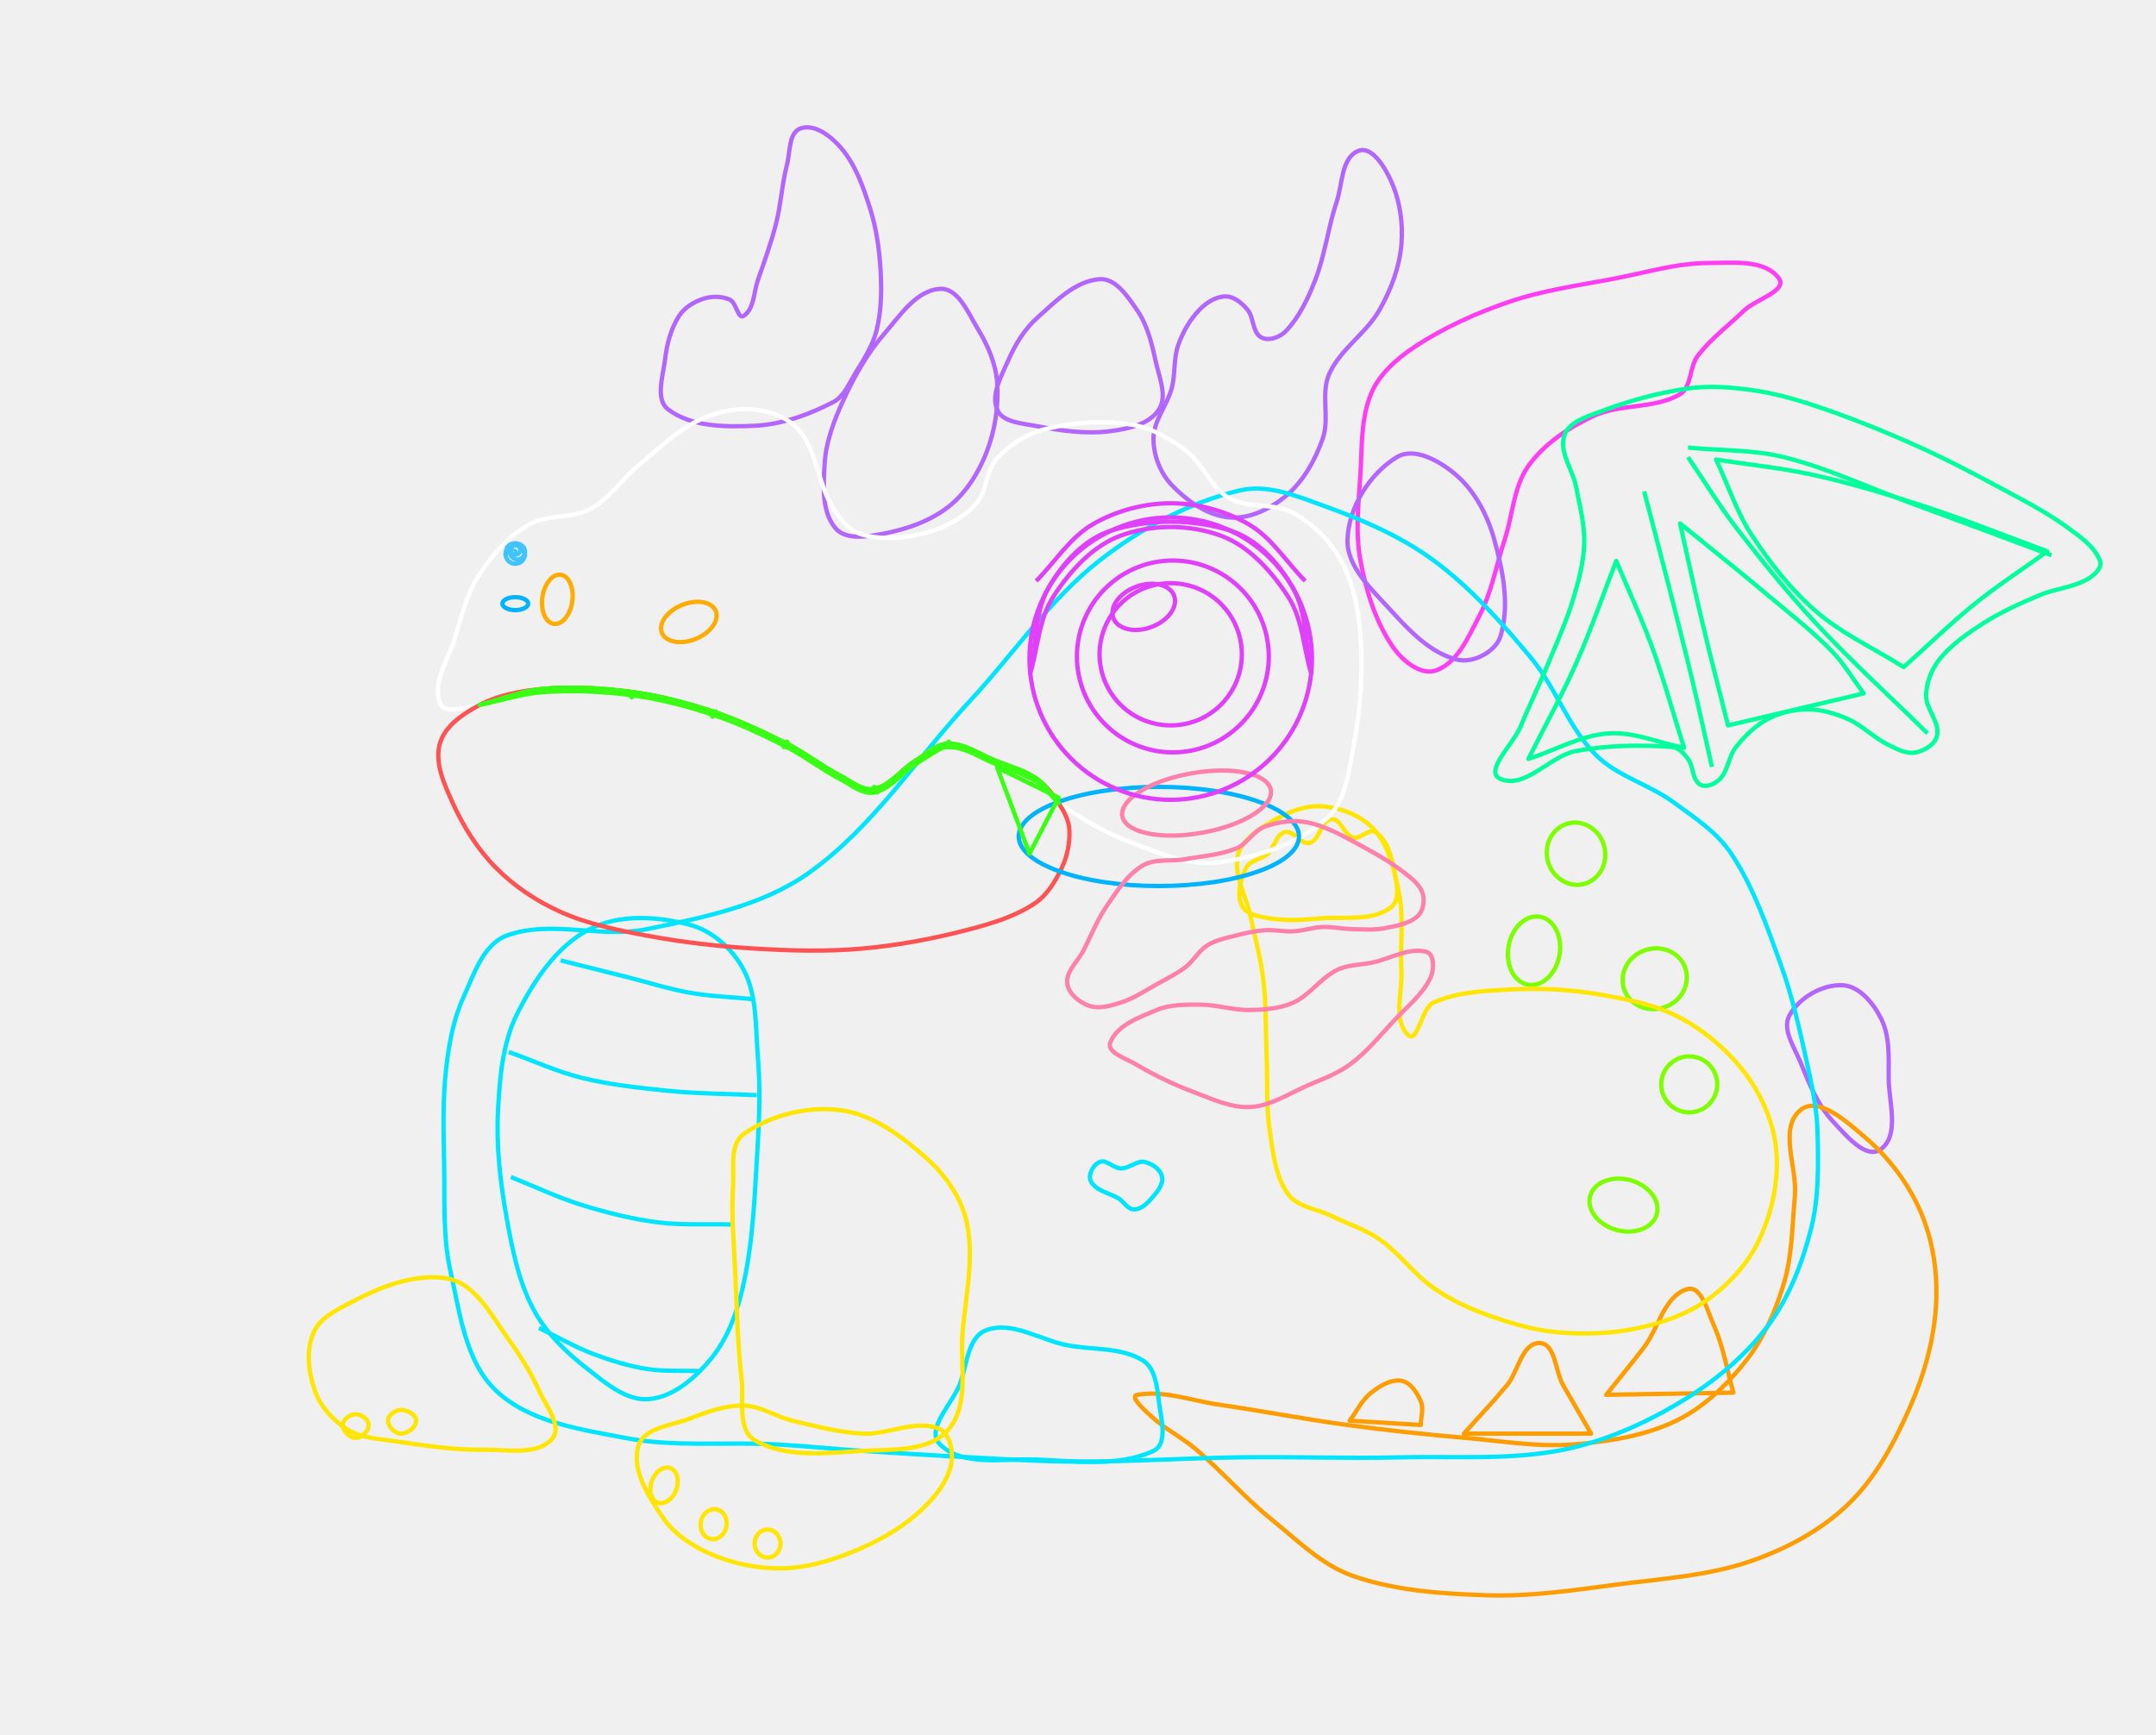
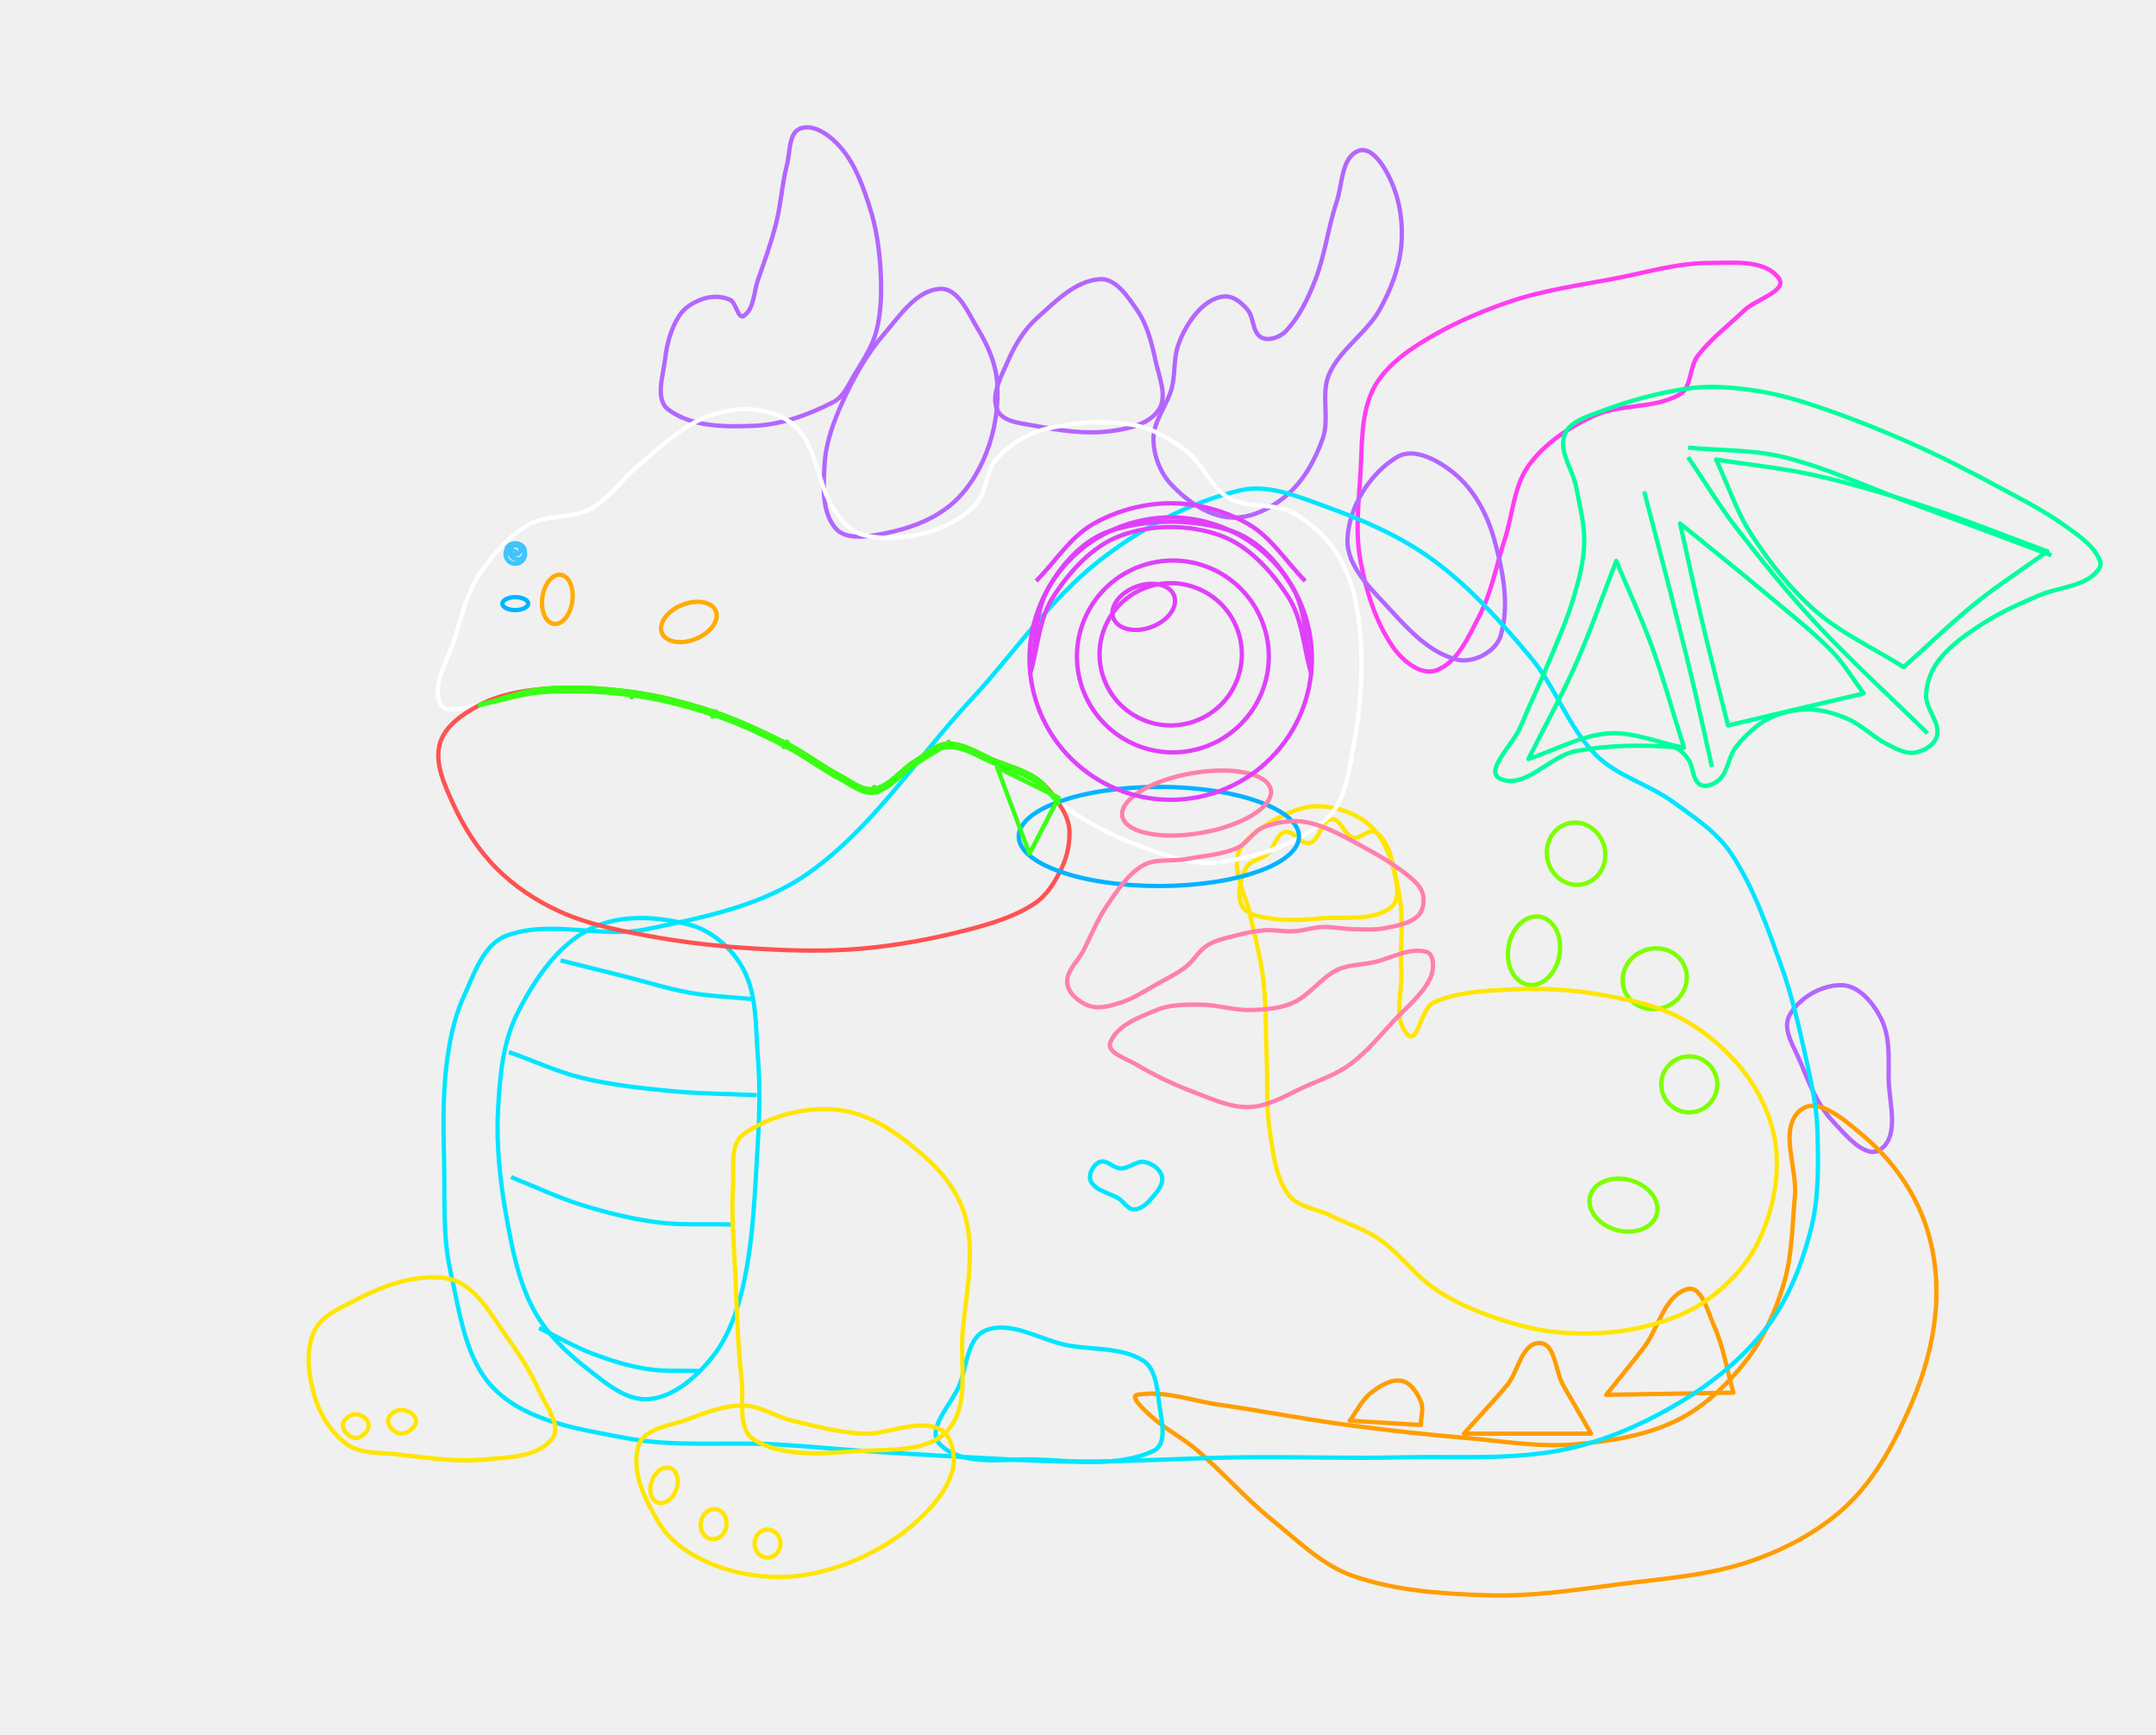
<svg xmlns="http://www.w3.org/2000/svg" width="2000" height="1609" viewBox="0 0 2000 1609">
  <g id="g_wing_back" fill="none" stroke="#ff3df2" stroke-width="4" stroke-linejoin="round">
    <path id="wing_lobe" d="M 1650.0 258.0 C 1658.8 269.7 1628.5 277.9 1618.0 288.0 C 1603.5 301.9 1587.2 314.1 1575.0 330.0 C 1566.9 340.5 1569.5 359.4 1558.0 366.0 C 1534.2 379.7 1502.9 374.3 1478.0 386.0 C 1455.2 396.7 1432.7 411.5 1418.0 432.0 C 1404.1 451.3 1403.4 477.4 1396.0 500.0 C 1388.1 524.0 1383.8 549.6 1372.0 572.0 C 1362.1 590.9 1352.1 614.9 1332.0 622.0 C 1317.6 627.0 1300.6 612.5 1292.0 600.0 C 1275.9 576.5 1267.2 548.0 1262.0 520.0 C 1257.1 493.8 1260.3 466.6 1262.0 440.0 C 1263.6 414.8 1262.2 388.2 1272.0 365.0 C 1279.6 347.0 1295.7 332.8 1312.0 322.0 C 1339.1 304.0 1369.2 290.5 1400.0 280.0 C 1432.3 269.0 1466.5 264.5 1500.0 258.0 C 1528.2 252.5 1556.3 244.0 1585.0 244.0 C 1607.2 244.0 1636.7 240.3 1650.0 258.0 Z" />
  </g>
  <g id="g_spikes" fill="none" stroke="#b366ff" stroke-width="4" stroke-linejoin="round">
    <path id="spike_head_3" d="M 1296.0 424.0 C 1312.1 414.3 1335.7 427.9 1350.0 440.0 C 1367.8 455.0 1379.7 477.5 1386.0 500.0 C 1394.1 529.0 1400.7 561.2 1392.0 590.0 C 1387.6 604.6 1366.8 615.5 1352.0 612.0 C 1327.0 606.1 1307.3 585.0 1290.0 566.0 C 1272.7 547.0 1248.9 525.7 1250.0 500.0 C 1251.3 470.4 1270.6 439.2 1296.0 424.0 Z" />
    <path id="spike_back_1" d="M 1709.0 914.0 C 1724.8 914.6 1737.9 930.8 1745.0 945.0 C 1753.3 961.5 1752.0 981.5 1752.0 1000.0 C 1752.0 1022.1 1762.5 1052.5 1745.0 1066.0 C 1731.3 1076.6 1711.8 1052.7 1700.0 1040.0 C 1685.8 1024.7 1677.9 1004.3 1670.0 985.0 C 1664.4 971.4 1652.9 954.9 1660.0 942.0 C 1669.1 925.5 1690.2 913.3 1709.0 914.0 Z" />
    <path id="horn_left" d="M 743.0 119.0 C 756.1 114.8 771.0 126.6 780.0 137.0 C 793.6 152.7 800.7 173.3 807.0 193.0 C 813.2 212.3 815.9 232.8 817.0 253.0 C 817.9 271.0 817.5 289.5 813.0 307.0 C 809.3 321.4 800.7 334.3 793.0 347.0 C 787.3 356.4 782.7 368.0 773.0 373.0 C 750.4 384.7 725.4 393.8 700.0 395.0 C 672.9 396.2 641.7 396.2 620.0 380.0 C 607.4 370.6 615.2 348.6 617.0 333.0 C 618.6 319.1 622.4 304.8 630.0 293.0 C 635.1 285.1 644.1 279.8 653.0 277.0 C 660.6 274.6 669.7 274.8 677.0 278.0 C 683.1 280.6 684.6 296.8 690.0 293.0 C 699.7 286.3 699.1 271.2 703.0 260.0 C 709.1 242.5 715.5 225.0 720.0 207.0 C 724.5 189.3 725.4 170.7 730.0 153.0 C 733.1 141.3 731.4 122.7 743.0 119.0 Z" />
    <path id="horn_right" d="M 1260.0 140.0 C 1272.5 135.0 1284.4 154.8 1290.0 167.0 C 1298.5 185.4 1301.7 206.8 1300.0 227.0 C 1298.2 248.0 1290.3 268.6 1280.0 287.0 C 1267.6 309.2 1243.3 323.8 1233.0 347.0 C 1224.9 365.4 1233.7 388.1 1227.0 407.0 C 1220.0 426.8 1209.1 446.5 1193.0 460.0 C 1178.5 472.1 1158.8 481.8 1140.0 480.0 C 1119.8 478.1 1101.1 464.7 1087.0 450.0 C 1076.3 438.9 1070.0 422.4 1070.0 407.0 C 1070.0 390.3 1082.7 376.1 1087.0 360.0 C 1090.4 347.0 1088.5 332.7 1093.0 320.0 C 1097.3 307.9 1104.0 296.2 1113.0 287.0 C 1119.3 280.6 1128.1 275.0 1137.0 275.0 C 1144.8 275.0 1151.9 281.1 1157.0 287.0 C 1163.4 294.3 1161.5 308.3 1170.0 313.0 C 1176.9 316.8 1187.6 312.8 1193.0 307.0 C 1205.4 293.9 1213.4 276.8 1220.0 260.0 C 1229.2 236.5 1232.0 210.9 1240.0 187.0 C 1245.4 170.8 1244.2 146.3 1260.0 140.0 Z" />
    <path id="spike_head_1" d="M 872.0 268.0 C 888.9 267.0 898.2 290.5 907.0 305.0 C 916.2 320.1 923.8 337.3 925.0 355.0 C 926.5 376.9 923.0 399.6 915.0 420.0 C 907.6 438.9 896.0 457.4 880.0 470.0 C 863.0 483.4 841.3 490.9 820.0 495.0 C 805.2 497.8 784.7 501.5 775.0 490.0 C 761.9 474.5 763.8 450.2 765.0 430.0 C 766.2 409.9 773.6 390.3 782.0 372.0 C 792.1 350.0 804.1 328.3 820.0 310.0 C 834.6 293.2 849.8 269.3 872.0 268.0 Z" />
    <path id="spike_head_2" d="M 1020.0 259.0 C 1035.1 257.9 1046.4 275.5 1055.0 288.0 C 1064.4 301.7 1068.5 318.7 1072.0 335.0 C 1075.2 349.7 1083.2 367.4 1075.0 380.0 C 1066.1 393.8 1046.3 397.9 1030.0 400.0 C 1006.8 403.0 983.0 399.4 960.0 395.0 C 947.5 392.6 929.9 391.7 925.0 380.0 C 919.1 365.8 928.9 349.1 935.0 335.0 C 941.4 320.3 950.0 305.7 962.0 295.0 C 979.0 279.8 997.3 260.7 1020.0 259.0 Z" />
  </g>
  <g id="g_tail" fill="none" stroke="#ff9d00" stroke-width="4" stroke-linejoin="round">
    <path id="tail" d="M 1055.0 1294.0 C 1079.8 1289.6 1105.1 1299.4 1130.0 1303.0 C 1170.1 1308.8 1209.9 1316.6 1250.0 1322.0 C 1286.6 1326.9 1323.3 1330.9 1360.0 1334.0 C 1393.3 1336.9 1426.7 1342.7 1460.0 1340.0 C 1492.4 1337.3 1525.8 1332.2 1555.0 1318.0 C 1580.7 1305.5 1602.4 1284.5 1620.0 1262.0 C 1636.4 1241.0 1647.4 1215.6 1655.0 1190.0 C 1662.6 1164.2 1662.5 1136.8 1665.0 1110.0 C 1667.5 1083.4 1649.6 1047.3 1670.0 1030.0 C 1686.5 1016.0 1713.5 1041.0 1730.0 1055.0 C 1752.2 1073.8 1770.6 1098.3 1782.0 1125.0 C 1793.2 1151.4 1797.6 1181.3 1796.0 1210.0 C 1794.2 1242.6 1785.1 1275.1 1772.0 1305.0 C 1757.8 1337.5 1740.5 1370.2 1715.0 1395.0 C 1690.0 1419.3 1657.9 1436.5 1625.0 1448.0 C 1585.1 1461.9 1542.0 1464.5 1500.0 1470.0 C 1460.2 1475.2 1420.1 1481.3 1380.0 1480.0 C 1337.9 1478.6 1294.7 1475.9 1255.0 1462.0 C 1226.3 1452.0 1203.7 1429.1 1180.0 1410.0 C 1155.2 1390.0 1134.2 1365.7 1110.0 1345.0 C 1096.8 1333.7 1080.8 1325.8 1068.0 1314.0 C 1062.2 1308.6 1047.2 1295.4 1055.0 1294.0 Z" />
    <path id="tail_spike_1" d="M 1252.0 1318.0 C 1258.7 1309.3 1263.3 1298.7 1272.0 1292.0 C 1279.9 1285.9 1290.1 1279.3 1300.0 1281.0 C 1308.6 1282.5 1314.5 1292.0 1318.0 1300.0 C 1320.9 1306.7 1318.0 1314.7 1318.0 1322.0 C 1296.0 1320.7 1274.0 1319.3 1252.0 1318.0 Z" />
    <path id="tail_spike_2" d="M 1358.0 1330.0 C 1371.3 1315.0 1385.2 1300.4 1398.0 1285.0 C 1408.5 1272.4 1411.6 1246.0 1428.0 1246.0 C 1442.9 1246.0 1442.6 1272.0 1450.0 1285.0 C 1458.6 1300.0 1467.3 1315.0 1476.0 1330.0 C 1436.7 1330.0 1397.3 1330.0 1358.0 1330.0 Z" />
    <path id="tail_spike_3" d="M 1490.0 1294.0 C 1501.7 1279.3 1513.6 1264.9 1525.0 1250.0 C 1538.6 1232.2 1543.6 1202.6 1565.0 1196.0 C 1578.4 1191.9 1584.2 1217.2 1590.0 1230.0 C 1598.8 1249.6 1602.0 1271.3 1608.0 1292.0 C 1568.7 1292.7 1529.3 1293.3 1490.0 1294.0 Z" />
  </g>
  <g id="g_body" fill="none" stroke="#00e5ff" stroke-width="4" stroke-linejoin="round">
    <path id="body" d="M 1150.0 455.0 C 1176.4 448.7 1204.5 460.8 1230.0 470.0 C 1265.1 482.7 1300.0 497.9 1330.0 520.0 C 1364.2 545.2 1392.8 577.4 1420.0 610.0 C 1443.1 637.7 1454.7 674.3 1480.0 700.0 C 1499.7 720.0 1529.3 727.4 1552.0 744.0 C 1571.5 758.2 1592.7 771.9 1606.0 792.0 C 1626.8 823.4 1639.2 859.7 1652.0 895.0 C 1662.6 924.2 1669.3 954.7 1676.0 985.0 C 1680.7 1006.4 1685.4 1028.1 1686.0 1050.0 C 1686.8 1080.1 1687.4 1110.9 1680.0 1140.0 C 1671.9 1171.8 1659.7 1203.7 1640.0 1230.0 C 1618.7 1258.3 1590.3 1281.7 1560.0 1300.0 C 1526.1 1320.5 1488.8 1337.2 1450.0 1345.0 C 1400.9 1354.8 1350.0 1350.8 1300.0 1352.0 C 1250.0 1353.2 1200.0 1351.3 1150.0 1352.0 C 1100.0 1352.7 1050.0 1356.0 1000.0 1356.0 C 966.6 1356.0 933.3 1353.7 900.0 1352.0 C 866.6 1350.3 833.3 1348.2 800.0 1346.0 C 773.3 1344.2 746.7 1341.5 720.0 1340.0 C 673.4 1337.5 625.9 1342.8 580.0 1334.0 C 538.2 1326.0 490.9 1319.4 460.0 1290.0 C 431.6 1263.0 426.7 1218.3 418.0 1180.0 C 410.6 1147.4 412.7 1113.4 412.0 1080.0 C 411.4 1050.0 410.5 1019.8 414.0 990.0 C 416.6 967.8 420.7 945.3 430.0 925.0 C 439.7 903.9 448.2 876.1 470.0 868.0 C 510.7 852.9 557.5 870.8 600.0 862.0 C 651.8 851.3 706.8 840.5 750.0 810.0 C 809.7 767.8 850.2 703.5 900.0 650.0 C 940.2 606.8 973.5 556.3 1020.0 520.0 C 1058.2 490.2 1102.9 466.2 1150.0 455.0 Z" />
    <path id="belly" d="M 547.0 862.0 C 574.6 847.8 610.0 850.0 640.0 858.0 C 661.0 863.6 680.0 880.7 690.0 900.0 C 702.4 924.0 700.8 953.1 703.0 980.0 C 705.2 1006.6 704.6 1033.4 703.0 1060.0 C 700.3 1103.5 699.2 1147.4 690.0 1190.0 C 684.7 1214.8 676.0 1240.3 660.0 1260.0 C 645.4 1277.9 625.0 1296.0 602.0 1298.0 C 580.9 1299.8 561.7 1283.0 545.0 1270.0 C 525.4 1254.8 506.7 1236.8 495.0 1215.0 C 481.1 1189.0 475.2 1159.1 470.0 1130.0 C 464.1 1097.1 460.2 1063.4 462.0 1030.0 C 463.6 999.4 466.2 967.3 480.0 940.0 C 495.5 909.4 516.5 877.6 547.0 862.0 Z" />
    <path id="belly_under" d="M 915.0 1234.0 C 938.9 1225.2 965.0 1243.2 990.0 1248.0 C 1013.4 1252.5 1039.7 1249.6 1060.0 1262.0 C 1071.6 1269.1 1073.4 1286.5 1075.0 1300.0 C 1076.8 1315.3 1084.0 1339.4 1070.0 1346.0 C 1036.7 1361.6 996.7 1355.1 960.0 1354.0 C 930.3 1353.1 893.2 1360.9 872.0 1340.0 C 858.3 1326.5 882.7 1302.9 890.0 1285.0 C 897.1 1267.5 897.2 1240.6 915.0 1234.0 Z" />
    <path id="belly_stripe_1" d="M 520.0 891.0 C 540.0 896.0 560.0 901.0 580.0 906.0 C 600.0 911.0 619.7 917.4 640.0 921.0 C 659.5 924.4 679.3 925.0 699.0 927.0" />
    <path id="belly_stripe_2" d="M 472.0 976.0 C 494.7 984.0 516.6 994.3 540.0 1000.0 C 566.2 1006.4 593.2 1009.3 620.0 1012.0 C 647.2 1014.7 674.7 1014.7 702.0 1016.0" />
    <path id="belly_stripe_3" d="M 474.0 1092.0 C 496.0 1100.7 517.4 1111.0 540.0 1118.0 C 562.9 1125.1 586.3 1130.9 610.0 1134.0 C 632.5 1136.9 655.3 1135.3 678.0 1136.0" />
    <path id="belly_stripe_4" d="M 500.0 1232.0 C 516.7 1240.0 532.7 1249.4 550.0 1256.0 C 566.2 1262.1 582.9 1267.3 600.0 1270.0 C 616.5 1272.6 633.3 1271.3 650.0 1272.0" />
    <path id="heart" d="M 1038.0 1112.0 C 1029.3 1106.7 1016.8 1105.0 1012.0 1096.0 C 1008.9 1090.2 1014.0 1080.6 1020.0 1078.0 C 1026.4 1075.3 1033.0 1084.0 1040.0 1084.0 C 1047.6 1084.0 1054.6 1076.4 1062.0 1078.0 C 1068.9 1079.5 1076.8 1085.0 1078.0 1092.0 C 1079.3 1099.3 1072.9 1106.4 1068.0 1112.0 C 1063.9 1116.8 1058.3 1122.0 1052.0 1122.0 C 1046.3 1122.0 1042.7 1115.3 1038.0 1112.0 Z" />
  </g>
  <g id="g_spots" fill="none" stroke="#7dff00" stroke-width="4" stroke-linejoin="round">
    <path id="spot_1" d="M 1435.9 799.0 C 1433.2 789.0 1435.7 778.4 1442.5 771.2 C 1449.2 764.1 1459.1 761.4 1468.5 764.2 C 1477.9 767.1 1485.4 775.0 1488.1 785.0 C 1490.8 795.0 1488.3 805.6 1481.5 812.8 C 1474.8 819.9 1464.9 822.6 1455.5 819.8 C 1446.1 816.9 1438.6 809.0 1435.9 799.0 Z" />
    <path id="spot_2" d="M 1399.4 877.8 C 1401.3 866.6 1407.7 857.0 1416.0 852.6 C 1424.3 848.3 1433.3 849.9 1439.6 856.8 C 1446.0 863.7 1448.6 874.9 1446.6 886.2 C 1444.7 897.4 1438.3 907.0 1430.0 911.4 C 1421.7 915.7 1412.7 914.1 1406.4 907.2 C 1400.0 900.3 1397.4 889.1 1399.4 877.8 Z" />
    <path id="spot_3" d="M 1506.8 918.3 C 1503.4 908.9 1505.6 898.2 1512.6 890.3 C 1519.6 882.5 1530.4 878.6 1540.8 880.1 C 1551.2 881.6 1559.8 888.3 1563.2 897.7 C 1566.6 907.1 1564.4 917.8 1557.4 925.7 C 1550.4 933.5 1539.6 937.4 1529.2 935.9 C 1518.8 934.4 1510.2 927.7 1506.8 918.3 Z" />
    <path id="spot_4" d="M 1541.0 1006.0 C 1541.0 996.7 1546.0 988.1 1554.0 983.5 C 1562.0 978.8 1572.0 978.8 1580.0 983.5 C 1588.0 988.1 1593.0 996.7 1593.0 1006.0 C 1593.0 1015.3 1588.0 1023.9 1580.0 1028.5 C 1572.0 1033.2 1562.0 1033.2 1554.0 1028.5 C 1546.0 1023.9 1541.0 1015.3 1541.0 1006.0 Z" />
    <path id="spot_5" d="M 1475.1 1109.7 C 1477.3 1101.4 1485.3 1095.4 1495.9 1093.8 C 1506.6 1092.2 1518.4 1095.4 1526.8 1102.1 C 1535.3 1108.8 1539.1 1118.0 1536.9 1126.3 C 1534.7 1134.6 1526.7 1140.6 1516.1 1142.2 C 1505.4 1143.8 1493.6 1140.6 1485.2 1133.9 C 1476.7 1127.2 1472.9 1118.0 1475.1 1109.7 Z" />
  </g>
  <g id="g_legs" fill="none" stroke="#ffe500" stroke-width="4" stroke-linejoin="round">
-     <path id="foot_front_far" d="M 291.0 1236.0 C 297.8 1221.1 315.5 1213.6 330.0 1206.0 C 347.9 1196.7 367.1 1188.8 387.0 1186.0 C 401.3 1184.0 417.9 1184.1 430.0 1192.0 C 447.5 1203.4 457.9 1223.1 470.0 1240.0 C 481.3 1255.8 492.1 1272.2 500.0 1290.0 C 506.3 1304.2 522.4 1323.5 512.0 1335.0 C 497.9 1350.5 470.9 1344.7 450.0 1345.0 C 421.9 1345.4 393.8 1341.1 366.0 1337.0 C 351.0 1334.8 334.8 1334.1 322.0 1326.0 C 308.8 1317.6 297.1 1304.8 292.0 1290.0 C 286.1 1273.0 283.6 1252.4 291.0 1236.0 Z" />
+     <path id="foot_front_far" d="M 291.0 1236.0 C 297.4 1220.9 315.5 1213.6 330.0 1206.0 C 347.9 1196.7 367.1 1188.8 387.0 1186.0 C 401.3 1184.0 417.9 1184.1 430.0 1192.0 C 447.5 1203.4 457.9 1223.1 470.0 1240.0 C 481.3 1255.8 492.1 1272.2 500.0 1290.0 C 506.3 1304.2 521.6 1322.8 512.0 1335.0 C 498.7 1352.0 471.5 1351.9 450.0 1354.0 C 422.1 1356.7 393.9 1352.0 366.0 1349.0 C 351.1 1347.4 334.2 1348.7 322.0 1340.0 C 307.6 1329.7 297.1 1313.0 292.0 1296.0 C 286.3 1276.8 283.2 1254.4 291.0 1236.0 Z" />
    <path id="toe_far_1" d="M 318.0 1322.0 C 318.0 1316.8 324.8 1312.0 330.0 1312.0 C 335.2 1312.0 342.0 1316.8 342.0 1322.0 C 342.0 1327.7 335.7 1334.0 330.0 1334.0 C 324.3 1334.0 318.0 1327.7 318.0 1322.0 Z" />
    <path id="toe_far_2" d="M 360.0 1318.0 C 360.0 1312.8 366.8 1308.0 372.0 1308.0 C 377.7 1308.0 386.0 1312.3 386.0 1318.0 C 386.0 1324.1 378.1 1330.0 372.0 1330.0 C 366.3 1330.0 360.0 1323.7 360.0 1318.0 Z" />
    <path id="leg_front_near" d="M 690.0 1052.0 C 715.3 1034.3 749.4 1025.9 780.0 1030.0 C 810.3 1034.1 837.2 1054.6 860.0 1075.0 C 877.5 1090.7 892.3 1112.0 897.0 1135.0 C 903.7 1167.7 896.0 1201.8 893.0 1235.0 C 890.3 1265.5 899.7 1302.5 880.0 1326.0 C 862.3 1347.1 827.4 1344.5 800.0 1346.0 C 766.6 1347.9 728.9 1353.0 700.0 1336.0 C 683.6 1326.3 690.2 1299.0 688.0 1280.0 C 684.2 1246.8 683.5 1213.4 682.0 1180.0 C 680.8 1153.4 678.3 1126.6 680.0 1100.0 C 681.0 1083.7 676.6 1061.4 690.0 1052.0 Z" />
-     <path id="paw_front_near" d="M 592.0 1342.0 C 596.8 1324.4 623.0 1322.6 640.0 1316.0 C 656.0 1309.8 672.9 1303.6 690.0 1304.0 C 705.7 1304.3 719.7 1314.4 735.0 1318.0 C 756.4 1323.1 778.0 1328.9 800.0 1330.0 C 823.4 1331.2 848.0 1317.0 870.0 1325.0 C 881.6 1329.2 885.0 1348.0 882.0 1360.0 C 877.5 1377.9 863.9 1392.9 850.0 1405.0 C 832.5 1420.2 811.5 1431.4 790.0 1440.0 C 769.4 1448.3 747.2 1454.7 725.0 1455.0 C 702.9 1455.3 680.3 1450.7 660.0 1442.0 C 642.7 1434.6 625.6 1423.5 615.0 1408.0 C 601.9 1388.7 585.9 1364.5 592.0 1342.0 Z" />
+     <path id="paw_front_near" d="M 592.0 1342.0 C 597.0 1324.5 623.0 1322.6 640.0 1316.0 C 656.0 1309.8 672.9 1303.6 690.0 1304.0 C 705.7 1304.3 719.7 1314.4 735.0 1318.0 C 756.4 1323.1 778.0 1328.9 800.0 1330.0 C 823.4 1331.2 848.1 1316.7 870.0 1325.0 C 882.3 1329.7 886.7 1349.1 884.0 1362.0 C 880.0 1380.8 866.0 1396.9 852.0 1410.0 C 834.7 1426.2 813.8 1438.9 792.0 1448.0 C 770.9 1456.8 747.9 1462.7 725.0 1463.0 C 702.3 1463.3 678.9 1459.1 658.0 1450.0 C 640.1 1442.3 622.2 1430.6 612.0 1414.0 C 599.0 1392.7 585.2 1366.0 592.0 1342.0 Z" />
    <path id="toe_near_1" d="M 604.7 1373.9 C 607.9 1365.1 615.6 1359.8 621.8 1362.0 C 628.0 1364.3 630.5 1373.3 627.3 1382.1 C 624.1 1390.9 616.4 1396.2 610.2 1394.0 C 604.0 1391.7 601.5 1382.7 604.7 1373.9 Z" />
    <path id="toe_near_2" d="M 650.2 1411.9 C 651.5 1404.3 657.9 1399.1 664.4 1400.2 C 671.0 1401.4 675.2 1408.5 673.8 1416.1 C 672.5 1423.7 666.1 1428.9 659.6 1427.8 C 653.0 1426.6 648.8 1419.5 650.2 1411.9 Z" />
    <path id="toe_near_3" d="M 700.0 1432.0 C 700.0 1424.8 705.4 1419.0 712.0 1419.0 C 718.6 1419.0 724.0 1424.8 724.0 1432.0 C 724.0 1439.2 718.6 1445.0 712.0 1445.0 C 705.4 1445.0 700.0 1439.2 700.0 1432.0 Z" />
    <path id="hind_leg" d="M 1480.0 922.0 C 1507.4 926.6 1535.7 931.6 1560.0 945.0 C 1584.2 958.3 1606.1 977.4 1622.0 1000.0 C 1636.3 1020.4 1646.3 1045.2 1648.0 1070.0 C 1649.8 1097.1 1643.5 1125.4 1632.0 1150.0 C 1621.8 1171.9 1604.5 1190.8 1585.0 1205.0 C 1566.1 1218.9 1542.9 1226.9 1520.0 1232.0 C 1495.6 1237.4 1469.9 1238.1 1445.0 1236.0 C 1422.8 1234.1 1401.0 1227.5 1380.0 1220.0 C 1362.4 1213.7 1345.3 1205.7 1330.0 1195.0 C 1311.6 1182.1 1298.3 1162.9 1280.0 1150.0 C 1266.4 1140.4 1250.0 1135.4 1235.0 1128.0 C 1221.6 1121.4 1203.8 1120.0 1195.0 1108.0 C 1183.1 1091.7 1181.1 1069.9 1178.0 1050.0 C 1174.4 1026.9 1176.0 1003.3 1175.0 980.0 C 1174.0 956.7 1174.7 933.2 1172.0 910.0 C 1169.7 889.7 1164.2 870.0 1160.0 850.0 C 1156.2 831.6 1144.7 813.5 1148.0 795.0 C 1150.3 781.8 1163.5 772.0 1175.0 765.0 C 1190.0 755.8 1207.4 747.1 1225.0 748.0 C 1243.2 748.9 1262.9 756.4 1275.0 770.0 C 1289.2 786.0 1294.0 809.0 1298.0 830.0 C 1302.4 852.9 1298.6 876.7 1300.0 900.0 C 1301.2 920.1 1291.8 945.8 1306.0 960.0 C 1315.1 969.1 1318.3 935.2 1330.0 930.0 C 1351.6 920.3 1376.4 919.3 1400.0 918.0 C 1426.7 916.6 1453.7 917.6 1480.0 922.0 Z" />
    <path id="hind_toes" d="M 1152.0 840.0 C 1147.0 829.4 1150.7 815.5 1156.0 805.0 C 1159.6 797.9 1170.1 797.4 1176.0 792.0 C 1182.3 786.2 1183.7 774.1 1192.0 772.0 C 1200.1 769.9 1206.9 784.2 1215.0 782.0 C 1224.5 779.3 1225.2 761.2 1235.0 760.0 C 1243.7 758.9 1246.6 774.5 1255.0 777.0 C 1261.9 779.0 1270.0 768.0 1276.0 772.0 C 1285.4 778.3 1289.8 790.9 1292.0 802.0 C 1294.6 815.1 1300.7 834.0 1290.0 842.0 C 1272.4 855.1 1246.8 850.1 1225.0 852.0 C 1209.4 853.4 1193.5 854.5 1178.0 852.0 C 1168.6 850.5 1156.0 848.6 1152.0 840.0 Z" />
  </g>
  <g id="g_wing" fill="none" stroke="#00ff9d" stroke-width="4" stroke-linejoin="round">
    <path id="wing_main" d="M 1451.1 404.1 C 1455.1 391.4 1471.9 386.6 1484.4 381.9 C 1510.7 371.9 1538.1 364.4 1565.9 360.4 C 1585.5 357.6 1605.6 359.2 1625.2 361.9 C 1645.4 364.7 1665.1 370.2 1684.4 376.7 C 1714.6 386.8 1744.2 398.6 1773.3 411.5 C 1801.1 423.8 1828.1 437.8 1854.8 452.2 C 1876.3 463.8 1898.1 474.9 1917.8 489.3 C 1929.5 497.8 1942.9 506.9 1948.1 520.4 C 1950.6 526.8 1942.3 534.0 1936.3 537.4 C 1922.7 545.1 1906.3 546.1 1891.9 552.2 C 1874.1 559.7 1856.3 567.7 1840.0 578.1 C 1825.2 587.6 1810.3 597.8 1799.3 611.5 C 1791.9 620.8 1787.1 632.9 1786.7 644.8 C 1786.3 657.6 1799.3 669.3 1797.0 681.9 C 1795.5 690.3 1785.4 696.5 1777.0 698.1 C 1768.2 699.8 1759.1 694.7 1751.1 690.7 C 1738.0 684.2 1727.5 672.9 1714.1 667.0 C 1702.5 661.9 1689.7 658.1 1677.0 658.1 C 1664.3 658.1 1651.2 661.1 1640.0 667.0 C 1628.4 673.1 1618.6 682.7 1610.4 693.0 C 1603.5 701.6 1603.2 714.6 1595.6 722.6 C 1591.1 727.2 1582.5 731.2 1577.0 727.8 C 1569.6 723.2 1571.1 711.1 1565.9 704.1 C 1562.2 699.2 1557.3 693.4 1551.1 693.0 C 1521.5 690.9 1491.4 691.3 1462.2 696.7 C 1437.6 701.3 1414.8 732.5 1391.9 722.6 C 1376.1 715.8 1403.8 690.3 1410.4 674.4 C 1418.6 654.5 1428.1 635.1 1436.3 615.2 C 1444.4 595.6 1453.2 576.2 1459.3 555.9 C 1464.4 539.0 1469.1 521.7 1469.6 504.1 C 1470.1 486.6 1465.4 469.4 1462.2 452.2 C 1459.2 436.0 1446.1 419.8 1451.1 404.1 Z" />
    <path id="wing_membrane_1" d="M 1499.3 520.4 C 1510.4 547.1 1522.7 573.2 1532.6 600.4 C 1543.7 631.1 1552.3 662.6 1562.2 693.7 C 1538.8 689.3 1515.7 678.7 1491.9 680.4 C 1466.0 682.3 1442.5 696.2 1417.8 704.1 C 1432.6 674.5 1448.8 645.5 1462.2 615.2 C 1476.0 584.2 1486.9 552.0 1499.3 520.4 Z" />
    <path id="wing_membrane_2" d="M 1558.5 485.6 C 1585.7 507.8 1613.2 529.6 1640.0 552.2 C 1660.1 569.1 1681.0 585.3 1699.3 604.1 C 1710.7 615.8 1719.0 630.2 1728.9 643.3 C 1707.9 648.2 1686.9 653.1 1665.9 658.1 C 1644.9 663.0 1624.0 668.0 1603.0 673.0 C 1595.1 641.4 1586.8 609.8 1579.3 578.1 C 1572.0 547.4 1565.4 516.4 1558.5 485.6 Z" />
    <path id="wing_membrane_3" d="M 1591.9 426.3 C 1622.7 431.2 1653.9 434.2 1684.4 441.1 C 1719.5 449.0 1753.9 459.5 1788.1 470.7 C 1825.6 483.0 1862.2 497.9 1899.3 511.5 C 1877.1 527.5 1854.0 542.4 1832.6 559.6 C 1809.4 578.3 1788.1 599.1 1765.9 618.9 C 1738.7 601.6 1708.7 588.1 1684.4 567.0 C 1661.3 546.9 1642.0 522.3 1625.2 496.7 C 1610.9 475.0 1603.0 449.8 1591.9 426.3 Z" />
    <path id="wing_bone_1" d="M 1525.2 455.9 C 1532.6 484.3 1540.1 512.7 1547.4 541.1 C 1554.9 570.7 1562.5 600.3 1569.6 630.0 C 1576.1 657.1 1581.9 684.3 1588.1 711.5" />
    <path id="wing_bone_2" d="M 1565.9 424.1 C 1580.7 445.8 1594.4 468.4 1610.4 489.3 C 1633.9 519.8 1658.2 549.9 1684.4 578.1 C 1717.5 613.7 1753.5 646.3 1788.1 680.4" />
    <path id="wing_bone_3" d="M 1565.9 415.2 C 1595.5 418.2 1625.9 416.9 1654.8 424.1 C 1695.6 434.3 1733.9 452.5 1773.3 467.0 C 1816.6 482.9 1859.8 499.1 1903.0 515.2" />
  </g>
  <g id="g_head" fill="none" stroke="#ffffff" stroke-width="4" stroke-linejoin="round">
    <path id="head" d="M 408.0 652.0 C 400.9 632.7 416.0 611.6 422.0 592.0 C 428.0 572.2 432.8 551.4 444.0 534.0 C 455.9 515.6 471.2 498.2 490.0 487.0 C 507.2 476.8 530.4 481.5 548.0 472.0 C 565.4 462.6 576.7 444.6 592.0 432.0 C 610.0 417.2 627.0 400.1 648.0 390.0 C 663.9 382.3 682.4 378.1 700.0 380.0 C 715.4 381.6 732.3 387.9 742.0 400.0 C 757.9 419.8 758.9 448.3 772.0 470.0 C 778.6 480.9 787.7 492.6 800.0 496.0 C 819.3 501.3 840.7 499.2 860.0 494.0 C 876.7 489.5 893.1 480.6 905.0 468.0 C 915.8 456.5 914.2 436.6 925.0 425.0 C 936.9 412.2 953.0 402.2 970.0 398.0 C 995.9 391.6 1023.6 389.9 1050.0 394.0 C 1068.3 396.8 1085.2 406.9 1100.0 418.0 C 1115.8 429.9 1122.9 452.1 1140.0 462.0 C 1157.8 472.3 1182.1 466.0 1200.0 476.0 C 1218.1 486.1 1234.1 501.8 1244.0 520.0 C 1255.5 541.2 1260.3 566.0 1262.0 590.0 C 1264.4 623.3 1262.2 657.2 1256.0 690.0 C 1251.4 714.5 1248.8 743.6 1230.0 760.0 C 1203.0 783.6 1165.6 795.6 1130.0 800.0 C 1102.9 803.3 1075.6 791.5 1050.0 782.0 C 1025.8 773.0 1003.4 759.4 982.0 745.0 C 973.4 739.2 969.6 727.8 961.0 722.0 C 949.8 714.5 936.5 710.9 924.0 706.0 C 909.5 700.3 895.6 690.0 880.0 690.0 C 868.4 690.0 858.9 700.0 849.0 706.0 C 835.9 714.0 826.0 728.9 811.0 732.0 C 800.1 734.2 789.8 725.1 780.0 720.0 C 762.7 711.1 747.4 698.8 730.0 690.0 C 707.6 678.7 684.8 667.9 661.0 660.0 C 636.6 651.9 611.5 645.4 586.0 642.0 C 559.2 638.4 531.9 636.7 505.0 639.0 C 484.5 640.7 465.4 651.3 445.0 654.0 C 432.8 655.6 412.3 663.6 408.0 652.0 Z" />
  </g>
  <g id="g_jaw" fill="none" stroke="#ff5252" stroke-width="4" stroke-linejoin="round">
    <path id="jaw" d="M 445.0 654.0 C 463.2 644.4 484.5 640.7 505.0 639.0 C 531.9 636.7 559.2 638.4 586.0 642.0 C 611.5 645.4 636.6 651.9 661.0 660.0 C 684.8 667.9 707.6 678.7 730.0 690.0 C 747.4 698.8 762.7 711.1 780.0 720.0 C 789.8 725.1 800.1 734.2 811.0 732.0 C 826.0 728.9 835.9 714.0 849.0 706.0 C 858.9 700.0 868.4 690.0 880.0 690.0 C 895.6 690.0 909.5 700.3 924.0 706.0 C 936.5 710.9 949.8 714.5 961.0 722.0 C 969.6 727.8 976.4 736.3 982.0 745.0 C 986.9 752.5 991.6 761.0 992.0 770.0 C 992.6 781.9 990.1 794.2 985.0 805.0 C 979.1 817.5 971.5 830.3 960.0 838.0 C 942.1 850.0 920.8 856.5 900.0 862.0 C 867.2 870.6 833.7 877.0 800.0 880.0 C 766.8 883.0 733.3 882.0 700.0 880.0 C 666.5 878.0 633.0 874.2 600.0 868.0 C 572.8 862.9 545.2 857.3 520.0 846.0 C 497.9 836.1 477.0 822.2 460.0 805.0 C 443.1 787.9 429.9 766.9 420.0 745.0 C 412.3 727.9 403.0 708.1 408.0 690.0 C 412.6 673.4 429.8 662.0 445.0 654.0 Z" />
  </g>
  <g id="g_cheek" fill="none" stroke="#00b3ff" stroke-width="4" stroke-linejoin="round">
    <path id="cheek_puff" d="M 945.0 776.0 C 945.0 763.8 958.7 752.1 983.1 743.5 C 1007.5 734.8 1040.5 730.0 1075.0 730.0 C 1109.5 730.0 1142.5 734.8 1166.9 743.5 C 1191.3 752.1 1205.0 763.8 1205.0 776.0 C 1205.0 788.2 1191.3 799.9 1166.9 808.5 C 1142.5 817.2 1109.5 822.0 1075.0 822.0 C 1040.5 822.0 1007.5 817.2 983.1 808.5 C 958.7 799.9 945.0 788.2 945.0 776.0 Z" />
    <path id="cheek_puff_far" d="M 466.0 560.0 C 466.0 558.4 467.3 556.9 469.5 555.8 C 471.8 554.6 474.8 554.0 478.0 554.0 C 481.2 554.0 484.2 554.6 486.5 555.8 C 488.7 556.9 490.0 558.4 490.0 560.0 C 490.0 561.6 488.7 563.1 486.5 564.2 C 484.2 565.4 481.2 566.0 478.0 566.0 C 474.8 566.0 471.8 565.4 469.5 564.2 C 467.3 563.1 466.0 561.6 466.0 560.0 Z" />
  </g>
  <g id="g_marks" fill="none" stroke="#ff80ab" stroke-width="4" stroke-linejoin="round">
    <path id="kiss_upper" d="M 990.0 912.0 C 990.9 921.6 1000.9 929.7 1010.0 933.0 C 1019.5 936.4 1030.4 933.1 1040.0 930.0 C 1052.5 926.0 1063.5 918.3 1075.0 912.0 C 1083.5 907.3 1092.3 903.0 1100.0 897.0 C 1107.4 891.2 1112.0 882.0 1120.0 877.0 C 1127.8 872.1 1137.1 870.3 1146.0 868.0 C 1154.8 865.7 1163.9 863.7 1173.0 863.0 C 1182.0 862.3 1191.0 864.5 1200.0 864.0 C 1209.1 863.5 1217.9 860.3 1227.0 860.0 C 1236.4 859.7 1245.6 861.8 1255.0 862.0 C 1265.0 862.2 1275.2 863.0 1285.0 861.0 C 1295.4 858.9 1307.0 857.1 1315.0 850.0 C 1320.1 845.4 1321.5 836.7 1320.0 830.0 C 1318.5 823.0 1312.5 817.5 1307.0 813.0 C 1294.7 803.0 1281.0 794.5 1267.0 787.0 C 1249.6 777.7 1232.3 767.1 1213.0 763.0 C 1199.9 760.2 1185.6 762.4 1173.0 767.0 C 1162.7 770.7 1157.1 782.8 1147.0 787.0 C 1132.2 793.1 1115.8 794.1 1100.0 797.0 C 1086.7 799.4 1071.6 796.2 1060.0 803.0 C 1045.8 811.4 1036.4 826.4 1027.0 840.0 C 1018.0 853.0 1012.2 867.9 1005.0 882.0 C 999.9 891.9 988.9 900.9 990.0 912.0 Z" />
    <path id="kiss_lower" d="M 1030.0 967.0 C 1036.5 950.8 1056.9 943.8 1073.0 937.0 C 1085.4 931.8 1099.6 932.0 1113.0 932.0 C 1128.8 932.0 1144.2 937.4 1160.0 937.0 C 1173.5 936.7 1187.7 935.7 1200.0 930.0 C 1215.1 923.0 1225.1 907.5 1240.0 900.0 C 1250.0 894.9 1262.0 895.3 1273.0 893.0 C 1289.7 889.6 1306.5 878.7 1323.0 883.0 C 1330.9 885.0 1330.4 899.7 1327.0 907.0 C 1319.6 922.8 1304.9 934.2 1293.0 947.0 C 1280.2 960.8 1268.1 975.7 1253.0 987.0 C 1241.1 995.9 1226.7 1001.1 1213.0 1007.0 C 1195.7 1014.5 1178.9 1025.9 1160.0 1027.0 C 1141.8 1028.0 1124.1 1019.4 1107.0 1013.0 C 1088.3 1006.0 1070.2 997.2 1053.0 987.0 C 1044.3 981.8 1026.2 976.4 1030.0 967.0 Z" />
    <path id="blush" d="M 1041.1 757.2 C 1039.3 747.3 1050.9 735.9 1071.3 727.2 C 1091.8 718.5 1118.1 713.9 1140.3 715.0 C 1162.5 716.2 1177.2 723.0 1178.9 732.8 C 1180.7 742.7 1169.1 754.1 1148.7 762.8 C 1128.2 771.5 1101.9 776.1 1079.7 775.0 C 1057.5 773.8 1042.8 767.0 1041.1 757.2 Z" />
  </g>
  <g id="g_mouth" fill="none" stroke="#39ff14" stroke-width="4" stroke-linejoin="round">
    <path id="mouth_line" d="M 445.0 654.0 C 465.0 649.0 484.5 640.7 505.0 639.0 C 531.9 636.7 559.2 638.4 586.0 642.0 C 611.5 645.4 636.6 651.9 661.0 660.0 C 684.8 667.9 707.6 678.7 730.0 690.0 C 747.4 698.8 762.7 711.1 780.0 720.0 C 789.8 725.1 800.1 734.2 811.0 732.0 C 826.0 728.9 835.9 714.0 849.0 706.0 C 858.9 700.0 868.4 690.0 880.0 690.0 C 895.6 690.0 909.5 700.3 924.0 706.0 C 936.5 710.9 949.8 714.5 961.0 722.0 C 969.6 727.8 975.0 737.3 982.0 745.0" />
    <path id="mouth_cavity" d="M 445.0 654.0 C 465.0 649.0 484.5 640.7 505.0 639.0 C 531.9 636.7 559.2 638.4 586.0 642.0 C 611.5 645.4 636.6 651.9 661.0 660.0 C 684.8 667.9 707.6 678.7 730.0 690.0 C 747.4 698.8 762.7 711.1 780.0 720.0 C 789.8 725.1 800.1 734.2 811.0 732.0 C 826.0 728.9 835.9 714.0 849.0 706.0 C 858.9 700.0 868.4 690.0 880.0 690.0 C 895.6 690.0 909.5 700.3 924.0 706.0 C 936.5 710.9 949.8 714.5 961.0 722.0 C 969.6 727.8 975.0 737.3 982.0 745.0 C 975.0 738.3 969.2 730.1 961.0 725.0 C 949.6 717.9 936.5 713.9 924.0 709.0 C 909.5 703.3 895.6 693.0 880.0 693.0 C 868.4 693.0 858.9 703.0 849.0 709.0 C 835.9 717.0 826.0 731.9 811.0 735.0 C 800.1 737.2 789.8 728.1 780.0 723.0 C 762.7 714.1 747.4 701.8 730.0 693.0 C 707.6 681.7 684.8 670.9 661.0 663.0 C 636.6 654.9 611.5 648.4 586.0 645.0 C 559.2 641.4 532.0 640.3 505.0 642.0 C 484.6 643.3 465.0 650.0 445.0 654.0 Z" />
    <path id="tongue" d="M 661.0 660.0 C 684.0 670.0 707.6 678.7 730.0 690.0 C 747.4 698.8 762.7 711.1 780.0 720.0 C 789.8 725.1 800.1 734.2 811.0 732.0 C 826.0 728.9 835.9 714.0 849.0 706.0 C 858.9 700.0 869.7 695.3 880.0 690.0 C 869.7 696.3 859.2 702.4 849.0 709.0 C 836.1 717.4 826.0 731.9 811.0 735.0 C 800.1 737.2 789.8 728.1 780.0 723.0 C 762.7 714.1 747.2 702.1 730.0 693.0 C 707.5 681.1 684.0 671.0 661.0 660.0 Z" />
    <path id="teeth_upper_1" d="M 925.0 712.0 C 930.5 726.7 936.0 741.3 941.5 756.0 C 946.0 768.0 950.5 780.0 955.0 792.0 C 959.0 784.2 963.1 776.4 967.1 768.6 C 972.1 759.1 977.0 749.5 982.0 740.0 C 963.0 730.7 944.0 721.3 925.0 712.0 Z" />
    <path id="teeth_upper_2" d="M 583.0 642.0 C 583.5 642.9 584.1 643.8 584.6 644.8 C 585.1 645.5 585.5 646.2 586.0 647.0 C 586.5 646.2 586.9 645.5 587.4 644.8 C 587.9 643.8 588.5 642.9 589.0 642.0 C 587.0 642.0 585.0 642.0 583.0 642.0 Z" />
    <path id="teeth_upper_3" d="M 658.0 660.0 C 658.5 660.9 659.1 661.8 659.6 662.8 C 660.1 663.5 660.5 664.2 661.0 665.0 C 661.5 664.2 661.9 663.5 662.4 662.8 C 662.9 661.8 663.5 660.9 664.0 660.0 C 662.0 660.0 660.0 660.0 658.0 660.0 Z" />
    <path id="teeth_lower_1" d="M 733.0 693.0 C 732.5 692.1 731.9 691.2 731.4 690.2 C 730.9 689.5 730.5 688.8 730.0 688.0 C 729.5 688.8 729.1 689.5 728.6 690.2 C 728.1 691.2 727.5 692.1 727.0 693.0 C 729.0 693.0 731.0 693.0 733.0 693.0 Z" />
    <path id="teeth_lower_2" d="M 814.0 735.0 C 813.5 734.1 812.9 733.2 812.4 732.2 C 811.9 731.5 811.5 730.8 811.0 730.0 C 810.5 730.8 810.1 731.5 809.6 732.2 C 809.1 733.2 808.5 734.1 808.0 735.0 C 810.0 735.0 812.0 735.0 814.0 735.0 Z" />
    <path id="teeth_lower_3" d="M 883.0 693.0 C 882.5 692.1 881.9 691.2 881.4 690.2 C 880.9 689.5 880.5 688.8 880.0 688.0 C 879.5 688.8 879.1 689.5 878.6 690.2 C 878.1 691.2 877.5 692.1 877.0 693.0 C 879.0 693.0 881.0 693.0 883.0 693.0 Z" />
  </g>
  <g id="g_nostrils" fill="none" stroke="#ffab00" stroke-width="4" stroke-linejoin="round">
    <path id="nostril_1" d="M 503.1 554.1 C 504.3 545.9 508.0 538.8 512.8 535.3 C 517.7 531.8 523.0 532.6 526.7 537.2 C 530.4 541.9 532.0 549.8 530.9 557.9 C 529.7 566.1 526.0 573.2 521.2 576.7 C 516.3 580.2 511.0 579.4 507.3 574.8 C 503.6 570.1 502.0 562.2 503.1 554.1 Z" />
    <path id="nostril_2" d="M 614.0 587.1 C 611.7 581.5 614.4 574.4 621.0 568.4 C 627.6 562.5 637.1 558.6 646.0 558.3 C 654.9 558.0 661.8 561.3 664.0 566.9 C 666.3 572.5 663.6 579.6 657.0 585.6 C 650.4 591.5 640.9 595.4 632.0 595.7 C 623.1 596.0 616.2 592.7 614.0 587.1 Z" />
  </g>
  <g id="g_eye_far" fill="none" stroke="#40c4ff" stroke-width="4" stroke-linejoin="round">
    <path id="eye_far_outer" d="M 469.0 514.0 C 469.0 511.6 469.9 509.3 471.6 507.6 C 473.3 505.9 475.6 505.0 478.0 505.0 C 480.4 505.0 482.7 505.9 484.4 507.6 C 486.1 509.3 487.0 511.6 487.0 514.0 C 487.0 516.4 486.1 518.7 484.4 520.4 C 482.7 522.1 480.4 523.0 478.0 523.0 C 475.6 523.0 473.3 522.1 471.6 520.4 C 469.9 518.7 469.0 516.4 469.0 514.0 Z" />
    <path id="eye_far_ring" d="M 473.0 512.0 C 473.0 510.1 473.7 508.4 475.1 507.1 C 476.4 505.7 478.1 505.0 480.0 505.0 C 481.9 505.0 483.6 505.7 484.9 507.1 C 486.3 508.4 487.0 510.1 487.0 512.0 C 487.0 513.9 486.3 515.6 484.9 516.9 C 483.6 518.3 481.9 519.0 480.0 519.0 C 478.1 519.0 476.4 518.3 475.1 516.9 C 473.7 515.6 473.0 513.9 473.0 512.0 Z" />
-     <path id="eye_far_iris" d="M 473.4 510.0 C 473.4 508.4 474.3 506.8 475.7 506.0 C 477.1 505.2 478.9 505.2 480.3 506.0 C 481.7 506.8 482.6 508.4 482.6 510.0 C 482.6 511.6 481.7 513.2 480.3 514.0 C 478.9 514.8 477.1 514.8 475.7 514.0 C 474.3 513.2 473.4 511.6 473.4 510.0 Z" />
+     <path id="eye_far_iris" d="M 473.4 510.0 C 473.4 508.8 473.9 507.6 474.7 506.7 C 475.6 505.9 476.8 505.4 478.0 505.4 C 479.2 505.4 480.4 505.9 481.3 506.7 C 482.1 507.6 482.6 508.8 482.6 510.0 C 482.6 511.2 482.1 512.4 481.3 513.3 C 480.4 514.1 479.2 514.6 478.0 514.6 C 476.8 514.6 475.6 514.1 474.7 513.3 C 473.9 512.4 473.4 511.2 473.4 510.0 Z" />
    <path id="eye_far_shine" d="M 475.0 512.5 C 474.8 512.0 475.3 511.4 476.2 511.1 C 477.0 510.8 477.8 510.9 478.0 511.5 C 478.2 512.0 477.7 512.6 476.8 512.9 C 476.0 513.2 475.2 513.1 475.0 512.5 Z" />
    <path id="eye_far_lid" d="M 469.0 514.9 C 469.4 513.1 469.3 511.1 470.2 509.5 C 471.1 507.9 472.5 506.4 474.2 505.8 C 476.6 505.1 479.4 505.1 481.8 505.8 C 483.5 506.4 484.9 507.9 485.8 509.5 C 486.7 511.1 486.6 513.1 487.0 514.9 C 486.3 513.4 486.0 511.6 485.1 510.2 C 484.0 508.8 482.7 507.2 481.0 506.6 C 479.1 505.9 476.9 505.9 475.0 506.6 C 473.3 507.2 472.0 508.8 470.9 510.2 C 470.0 511.6 469.7 513.4 469.0 514.9 Z" />
    <path id="eye_far_brow" d="M 469.3 509.0 C 470.6 507.8 471.5 506.2 473.0 505.3 C 474.5 504.5 476.3 504.0 478.0 504.0 C 479.7 504.0 481.5 504.5 483.0 505.3 C 484.5 506.2 485.4 507.8 486.7 509.0" />
  </g>
  <g id="g_eye_near" fill="none" stroke="#e040fb" stroke-width="4" stroke-linejoin="round">
    <path id="eye_near_outer" d="M 955.0 611.0 C 955.0 576.3 968.8 542.9 993.4 518.4 C 1017.9 493.8 1051.3 480.0 1086.0 480.0 C 1120.7 480.0 1154.1 493.8 1178.6 518.4 C 1203.2 542.9 1217.0 576.3 1217.0 611.0 C 1217.0 645.7 1203.2 679.1 1178.6 703.6 C 1154.1 728.2 1120.7 742.0 1086.0 742.0 C 1051.3 742.0 1017.9 728.2 993.4 703.6 C 968.8 679.1 955.0 645.7 955.0 611.0 Z" />
    <path id="eye_near_ring" d="M 999.0 609.0 C 999.0 585.4 1008.4 562.8 1025.1 546.1 C 1041.8 529.4 1064.4 520.0 1088.0 520.0 C 1111.6 520.0 1134.2 529.4 1150.9 546.1 C 1167.6 562.8 1177.0 585.4 1177.0 609.0 C 1177.0 632.6 1167.6 655.2 1150.9 671.9 C 1134.2 688.6 1111.6 698.0 1088.0 698.0 C 1064.4 698.0 1041.8 688.6 1025.1 671.9 C 1008.4 655.2 999.0 632.6 999.0 609.0 Z" />
-     <path id="eye_near_iris" d="M 1020.0 607.0 C 1020.0 583.4 1032.6 561.6 1053.0 549.8 C 1073.4 538.1 1098.6 538.1 1119.0 549.8 C 1139.4 561.6 1152.0 583.4 1152.0 607.0 C 1152.0 630.6 1139.4 652.4 1119.0 664.2 C 1098.6 675.9 1073.4 675.9 1053.0 664.2 C 1032.6 652.4 1020.0 630.6 1020.0 607.0 Z" />
+     <path id="eye_near_iris" d="M 1020.0 607.0 C 1020.0 589.5 1027.0 572.7 1039.3 560.3 C 1051.7 548.0 1068.5 541.0 1086.0 541.0 C 1103.5 541.0 1120.3 548.0 1132.7 560.3 C 1145.0 572.7 1152.0 589.5 1152.0 607.0 C 1152.0 624.5 1145.0 641.3 1132.7 653.7 C 1120.3 666.0 1103.5 673.0 1086.0 673.0 C 1068.5 673.0 1051.7 666.0 1039.3 653.7 C 1027.0 641.3 1020.0 624.5 1020.0 607.0 Z" />
    <path id="eye_near_shine" d="M 1032.8 573.3 C 1029.0 562.9 1038.6 549.9 1054.2 544.2 C 1069.7 538.5 1085.4 542.4 1089.2 552.7 C 1093.0 563.1 1083.4 576.1 1067.8 581.8 C 1052.3 587.5 1036.6 583.6 1032.8 573.3 Z" />
    <path id="eye_near_lid" d="M 955.7 624.7 C 961.3 598.3 959.3 569.0 972.6 545.5 C 985.5 522.6 1005.6 500.2 1030.6 492.3 C 1065.8 481.2 1106.2 481.2 1141.4 492.3 C 1166.4 500.2 1186.5 522.6 1199.4 545.5 C 1212.7 569.0 1210.7 598.3 1216.3 624.7 C 1209.1 600.9 1208.4 574.0 1194.7 553.2 C 1179.3 529.7 1158.5 506.4 1132.1 496.8 C 1103.2 486.3 1068.8 486.3 1039.9 496.8 C 1013.5 506.4 992.7 529.7 977.3 553.2 C 963.6 574.0 962.9 600.9 955.7 624.7 Z" />
    <path id="eye_near_brow" d="M 961.2 539.0 C 978.8 521.4 992.4 498.6 1014.0 486.2 C 1035.5 473.8 1061.1 466.9 1086.0 466.9 C 1110.9 466.9 1136.5 473.8 1158.0 486.2 C 1179.6 498.6 1193.2 521.4 1210.8 539.0" />
  </g>
</svg>
